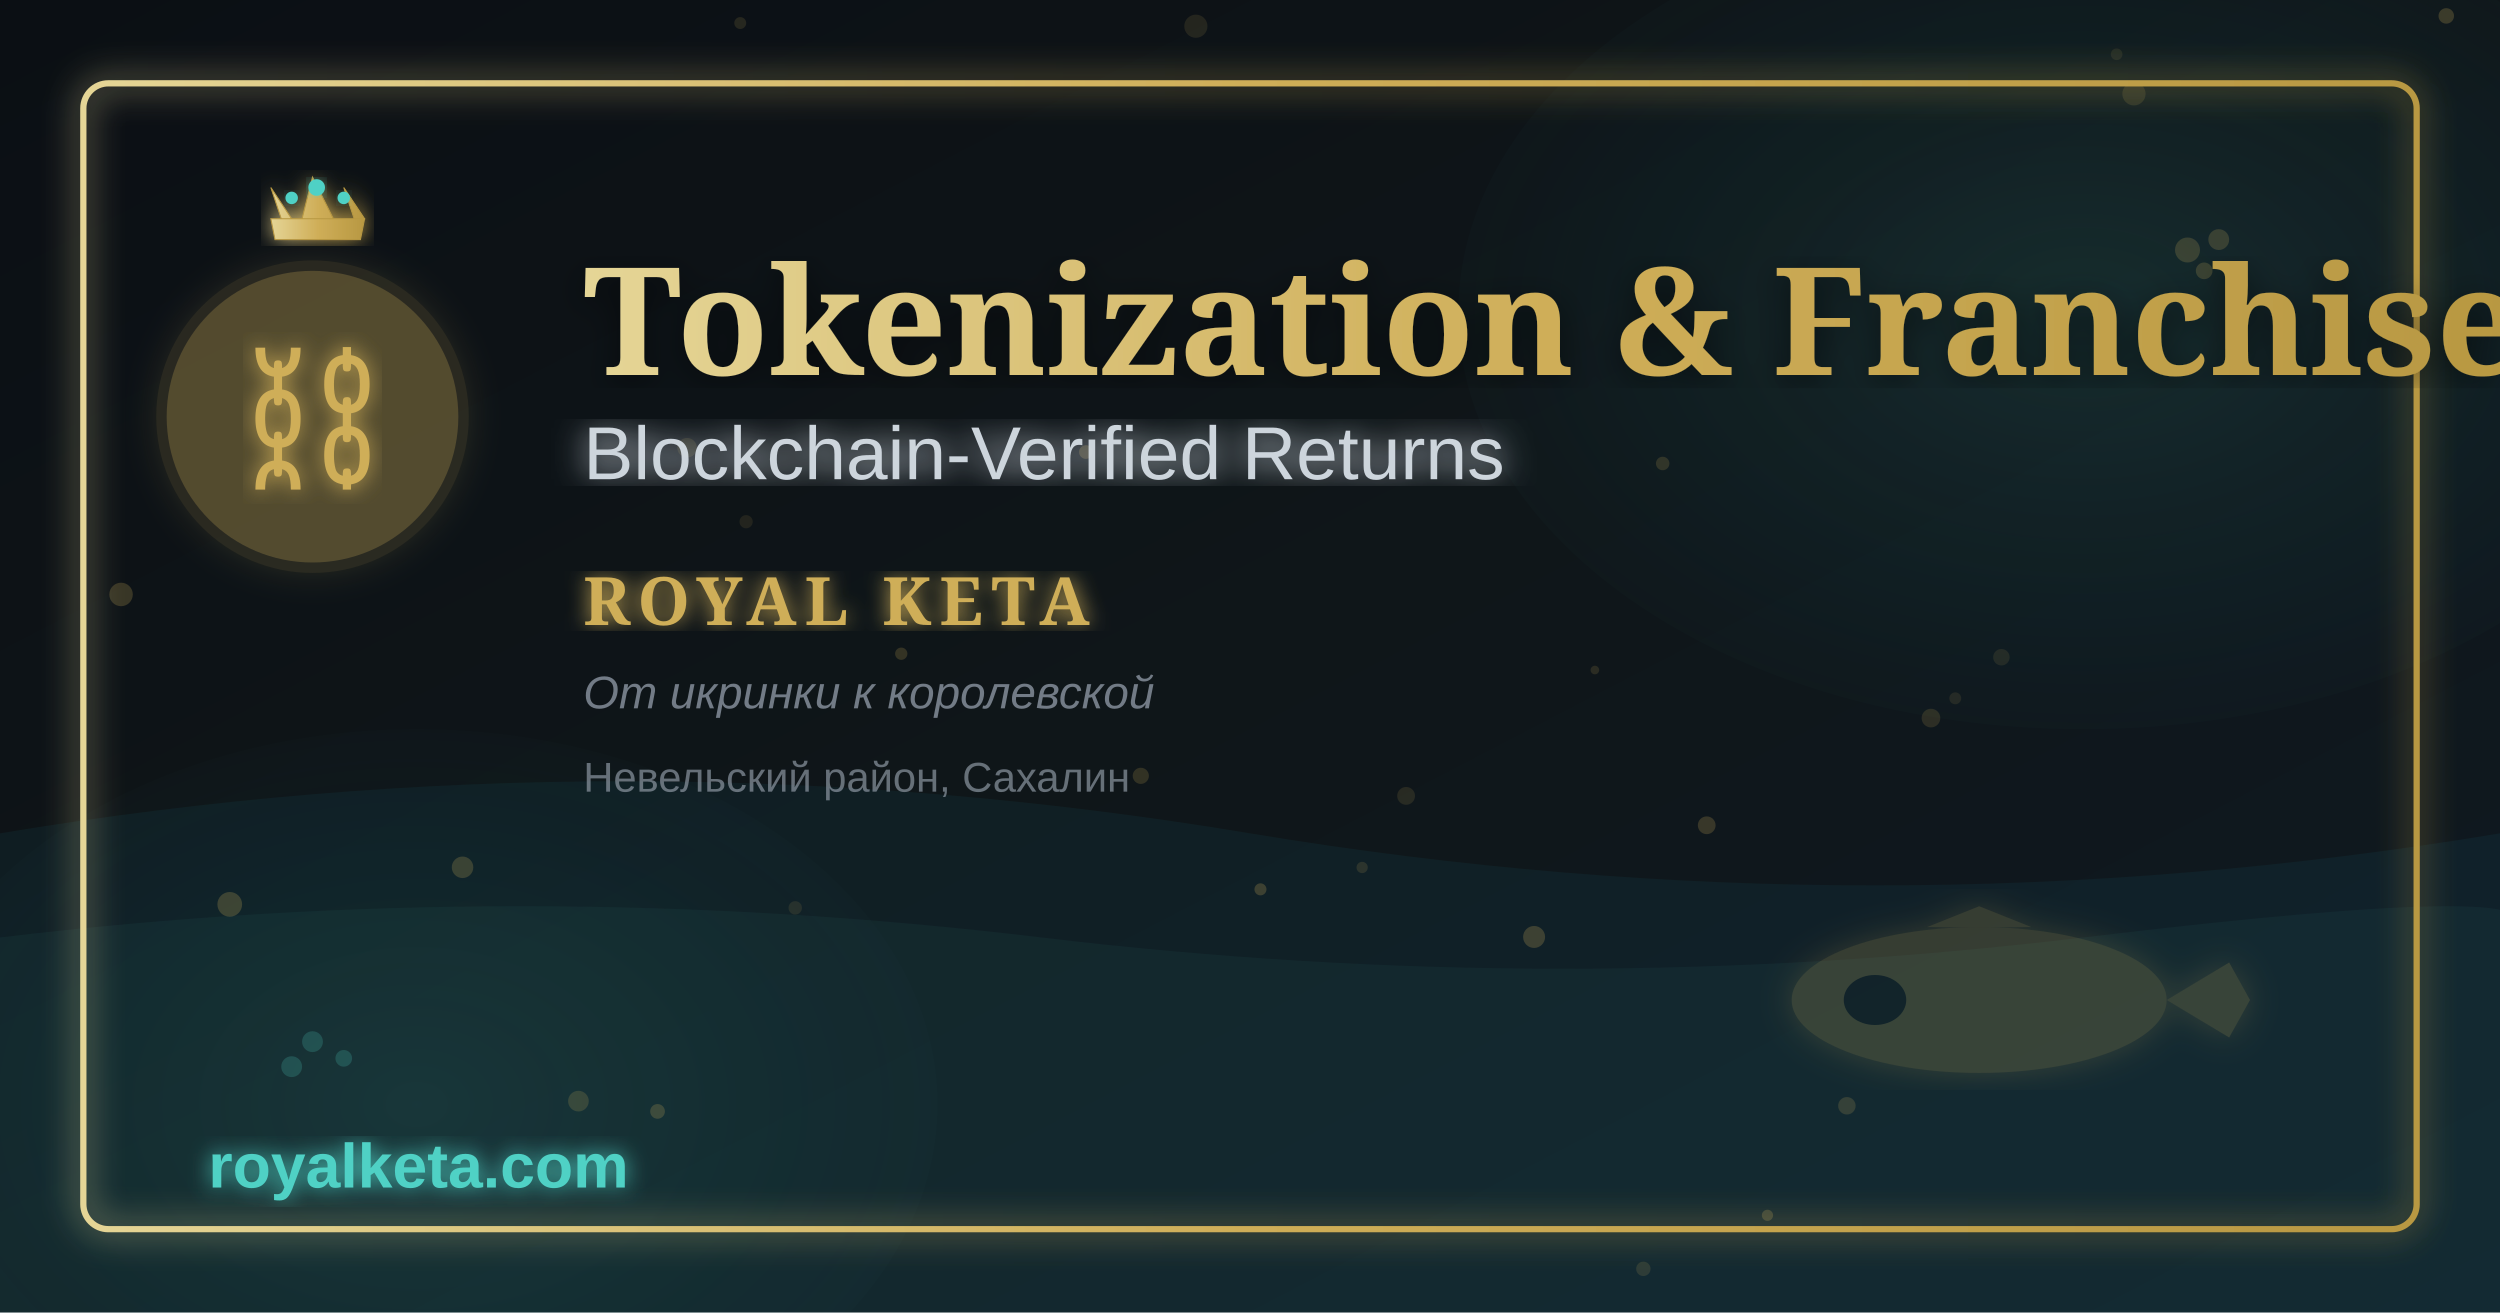
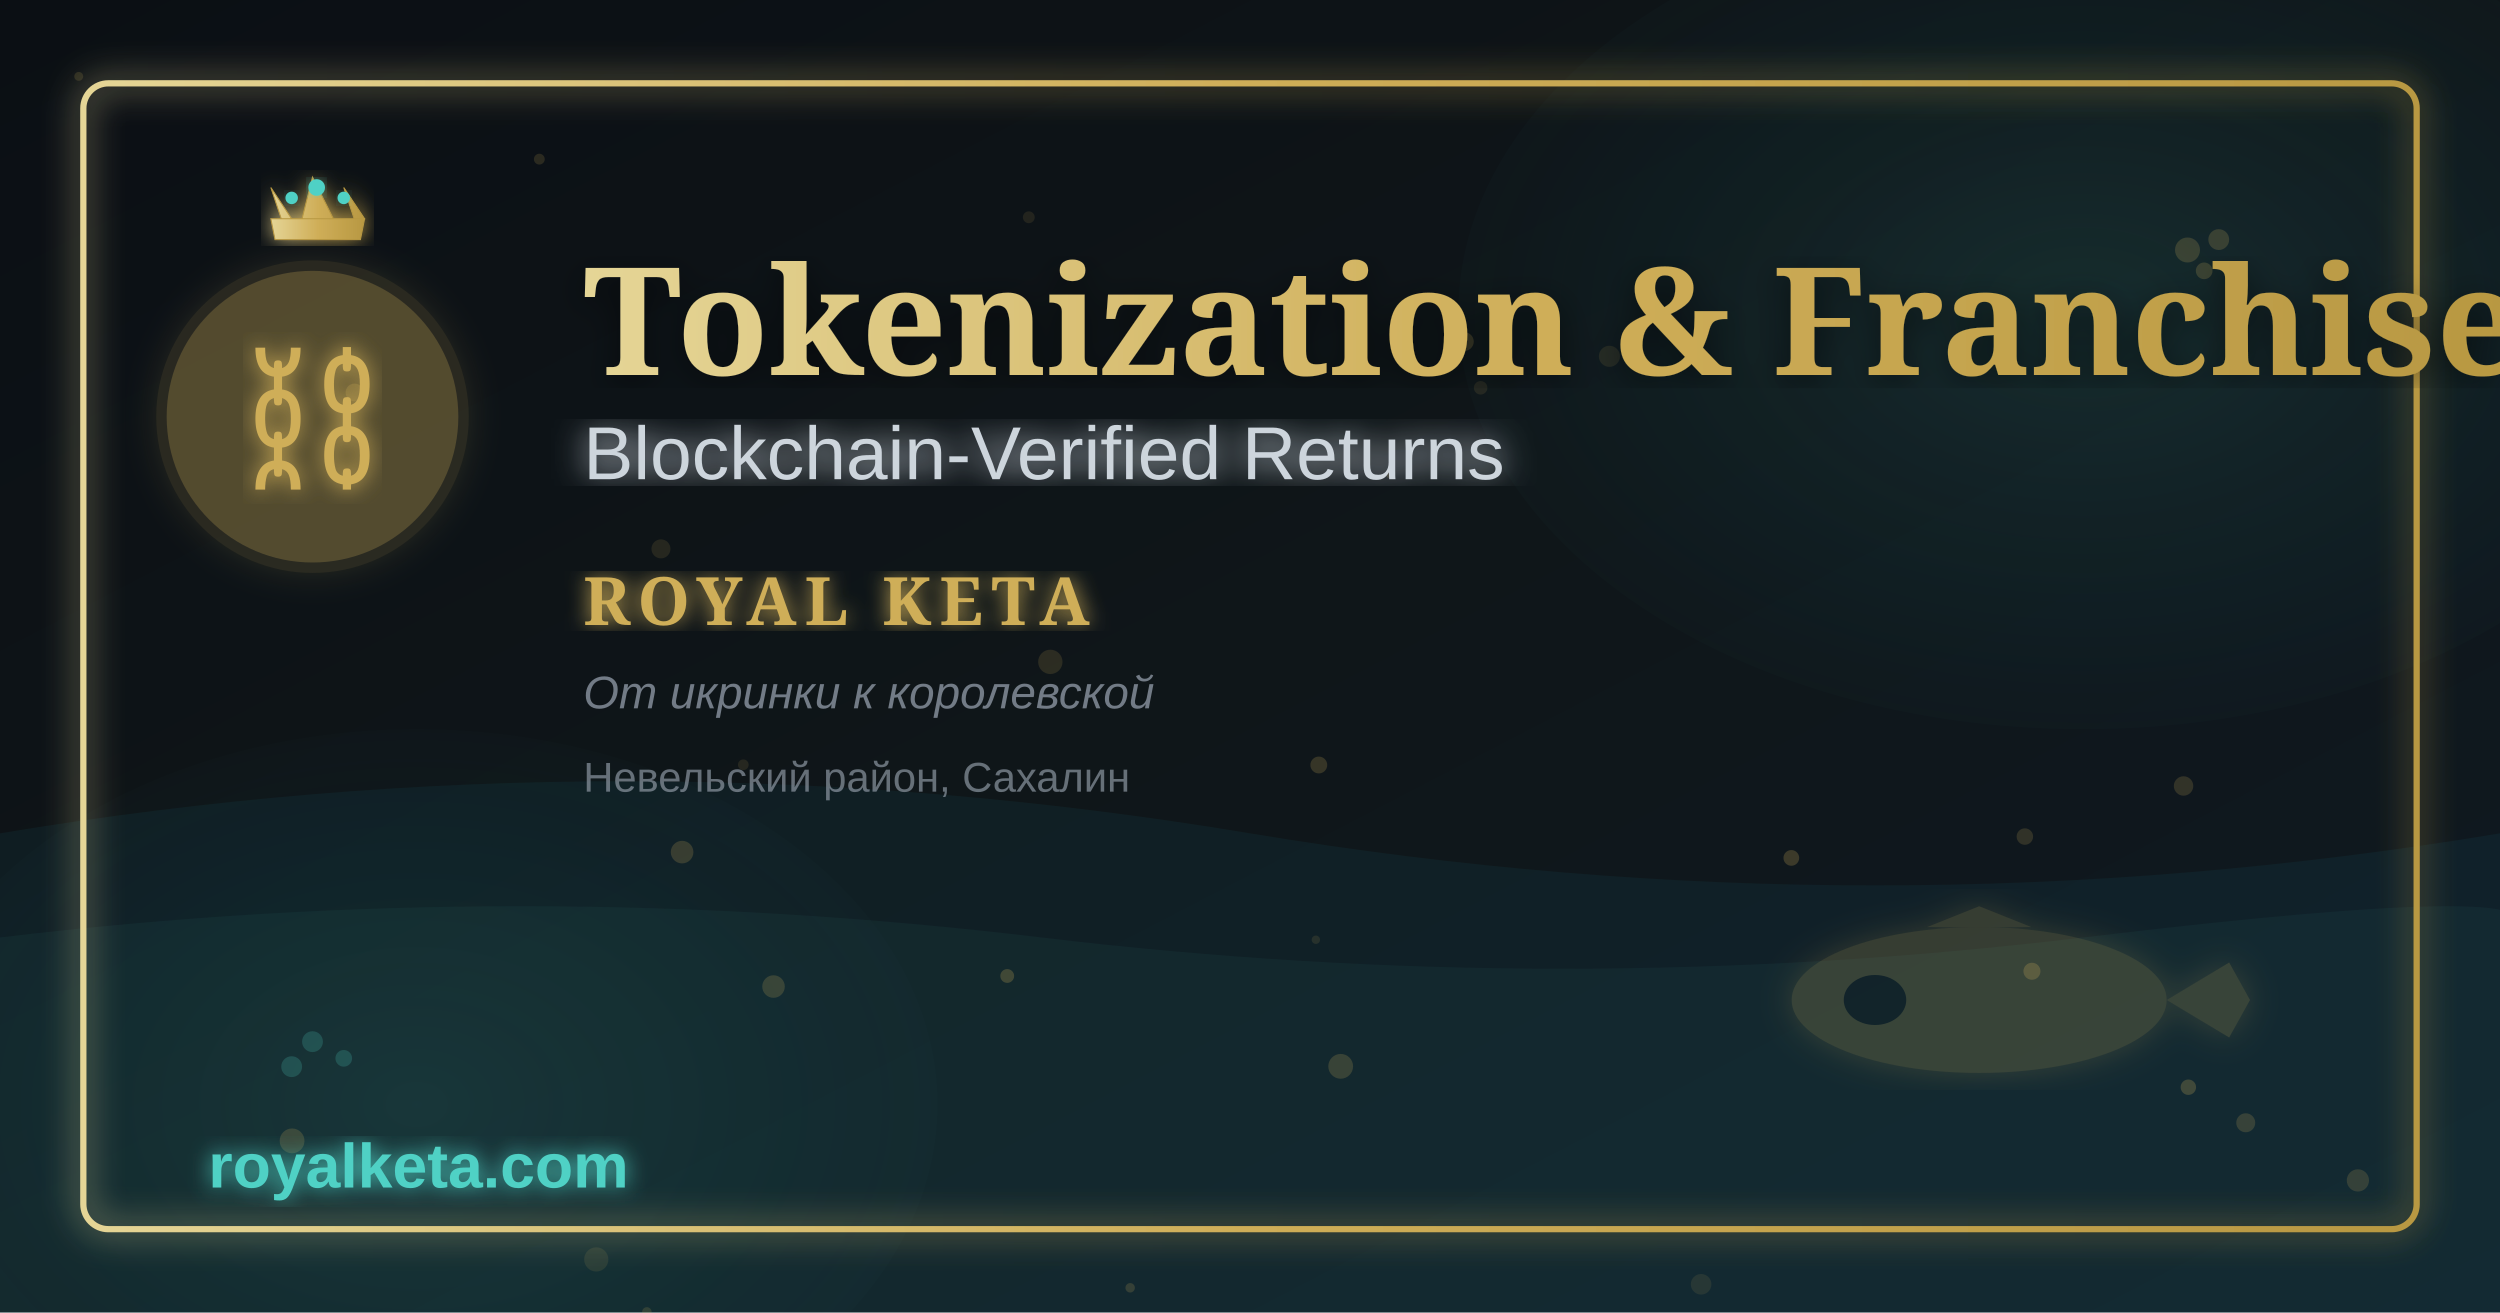
<svg xmlns="http://www.w3.org/2000/svg" width="1200" height="630">
  <defs>
    <linearGradient id="bgGradient" x1="0%" y1="0%" x2="100%" y2="100%">
      <stop offset="0%" style="stop-color:#0B0F14;stop-opacity:1" />
      <stop offset="50%" style="stop-color:#0F1619;stop-opacity:1" />
      <stop offset="100%" style="stop-color:#0F1922;stop-opacity:1" />
    </linearGradient>
    <linearGradient id="goldGradient" x1="0%" y1="0%" x2="100%" y2="0%">
      <stop offset="0%" style="stop-color:#E5D596;stop-opacity:1" />
      <stop offset="50%" style="stop-color:#CFAE58;stop-opacity:1" />
      <stop offset="100%" style="stop-color:#B89842;stop-opacity:1" />
    </linearGradient>
    <radialGradient id="oceanGradient" cx="50%" cy="50%" r="50%">
      <stop offset="0%" style="stop-color:#4FD1C5;stop-opacity:0.3" />
      <stop offset="100%" style="stop-color:#1E90A0;stop-opacity:0.05" />
    </radialGradient>
    <filter id="glow">
      <feGaussianBlur stdDeviation="5" result="coloredBlur" />
      <feMerge>
        <feMergeNode in="coloredBlur" />
        <feMergeNode in="SourceGraphic" />
      </feMerge>
    </filter>
    <filter id="softGlow">
      <feGaussianBlur stdDeviation="8" result="coloredBlur" />
      <feMerge>
        <feMergeNode in="coloredBlur" />
        <feMergeNode in="SourceGraphic" />
      </feMerge>
    </filter>
    <filter id="shadow">
      <feDropShadow dx="0" dy="4" stdDeviation="8" flood-color="#000000" flood-opacity="0.5" />
    </filter>
  </defs>
  <rect width="1200" height="630" fill="url(#bgGradient)" />
  <ellipse cx="1000" cy="150" rx="300" ry="200" fill="url(#oceanGradient)" opacity="0.4" />
  <ellipse cx="200" cy="530" rx="250" ry="180" fill="url(#oceanGradient)" opacity="0.3" />
  <path d="M 0 400 Q 300 350 600 400 T 1200 400 L 1200 630 L 0 630 Z" fill="#1E90A0" opacity="0.08" />
  <path d="M 0 450 Q 250 420 500 450 T 1000 450 T 1200 450 L 1200 630 L 0 630 Z" fill="#4FD1C5" opacity="0.05" />
-   <circle cx="819.224" cy="396.13" r="4.263" fill="#CFAE58" opacity="0.214" />
-   <circle cx="110.28" cy="434.093" r="5.933" fill="#CFAE58" opacity="0.237" />
-   <circle cx="381.715" cy="435.773" r="3.223" fill="#CFAE58" opacity="0.114" />
-   <circle cx="222.02" cy="416.306" r="5.162" fill="#CFAE58" opacity="0.223" />
-   <circle cx="277.645" cy="528.544" r="4.961" fill="#CFAE58" opacity="0.184" />
-   <circle cx="1015.983" cy="26.045" r="2.789" fill="#CFAE58" opacity="0.104" />
-   <circle cx="674.935" cy="382.024" r="4.282" fill="#CFAE58" opacity="0.129" />
-   <circle cx="736.366" cy="449.738" r="5.274" fill="#CFAE58" opacity="0.236" />
-   <circle cx="848.386" cy="583.35" r="2.691" fill="#CFAE58" opacity="0.225" />
-   <circle cx="383.499" cy="162.158" r="4.129" fill="#CFAE58" opacity="0.195" />
-   <circle cx="653.831" cy="416.388" r="2.7" fill="#CFAE58" opacity="0.146" />
-   <circle cx="574.016" cy="12.582" r="5.56" fill="#CFAE58" opacity="0.122" />
-   <circle cx="765.542" cy="321.616" r="2.06" fill="#CFAE58" opacity="0.148" />
-   <circle cx="886.507" cy="530.779" r="4.2" fill="#CFAE58" opacity="0.179" />
-   <circle cx="1024.301" cy="45.033" r="5.578" fill="#CFAE58" opacity="0.144" />
-   <circle cx="960.673" cy="315.465" r="3.954" fill="#CFAE58" opacity="0.112" />
-   <circle cx="432.598" cy="313.786" r="2.948" fill="#CFAE58" opacity="0.197" />
-   <circle cx="1174.211" cy="7.64" r="3.721" fill="#CFAE58" opacity="0.23" />
-   <circle cx="315.623" cy="533.475" r="3.527" fill="#CFAE58" opacity="0.221" />
-   <circle cx="329.789" cy="214.905" r="4.688" fill="#CFAE58" opacity="0.128" />
-   <circle cx="58.109" cy="285.334" r="5.641" fill="#CFAE58" opacity="0.226" />
-   <circle cx="355.315" cy="11.067" r="2.857" fill="#CFAE58" opacity="0.139" />
-   <circle cx="798.086" cy="222.474" r="3.238" fill="#CFAE58" opacity="0.173" />
-   <circle cx="605.02" cy="426.886" r="2.886" fill="#CFAE58" opacity="0.235" />
-   <circle cx="788.81" cy="609.046" r="3.452" fill="#CFAE58" opacity="0.146" />
-   <circle cx="521.242" cy="216.98" r="3.294" fill="#CFAE58" opacity="0.221" />
-   <circle cx="358.132" cy="250.42" r="3.171" fill="#CFAE58" opacity="0.106" />
-   <circle cx="938.529" cy="335.186" r="2.851" fill="#CFAE58" opacity="0.113" />
-   <circle cx="926.866" cy="344.679" r="4.481" fill="#CFAE58" opacity="0.154" />
-   <circle cx="547.581" cy="372.402" r="3.879" fill="#CFAE58" opacity="0.187" />
+   <circle cx="140.193" cy="547.62" r="5.954" fill="#CFAE58" opacity="0.196" />
+   <circle cx="633.026" cy="367.201" r="4.045" fill="#CFAE58" opacity="0.206" />
+   <circle cx="772.52" cy="171.029" r="5.069" fill="#CFAE58" opacity="0.115" />
+   <circle cx="631.609" cy="451.074" r="2.003" fill="#CFAE58" opacity="0.123" />
+   <circle cx="702.899" cy="163.958" r="4.503" fill="#CFAE58" opacity="0.219" />
+   <circle cx="317.26" cy="263.458" r="4.559" fill="#CFAE58" opacity="0.128" />
+   <circle cx="170.177" cy="188.394" r="4.271" fill="#CFAE58" opacity="0.231" />
+   <circle cx="356.785" cy="367.082" r="2.555" fill="#CFAE58" opacity="0.122" />
+   <circle cx="710.701" cy="186.145" r="3.24" fill="#CFAE58" opacity="0.113" />
+   <circle cx="872.646" cy="155.194" r="2.165" fill="#CFAE58" opacity="0.177" />
+   <circle cx="1050.411" cy="521.859" r="3.701" fill="#CFAE58" opacity="0.242" />
+   <circle cx="667.281" cy="227.362" r="2.213" fill="#CFAE58" opacity="0.156" />
+   <circle cx="1048.108" cy="377.271" r="4.662" fill="#CFAE58" opacity="0.184" />
+   <circle cx="483.469" cy="468.47" r="3.31" fill="#CFAE58" opacity="0.243" />
+   <circle cx="37.789" cy="36.665" r="2.135" fill="#CFAE58" opacity="0.153" />
+   <circle cx="327.407" cy="409.013" r="5.422" fill="#CFAE58" opacity="0.207" />
+   <circle cx="816.532" cy="616.462" r="4.94" fill="#CFAE58" opacity="0.109" />
+   <circle cx="975.334" cy="466.199" r="4.081" fill="#CFAE58" opacity="0.243" />
+   <circle cx="493.829" cy="104.288" r="2.84" fill="#CFAE58" opacity="0.11" />
+   <circle cx="859.835" cy="411.799" r="3.774" fill="#CFAE58" opacity="0.231" />
+   <circle cx="371.294" cy="473.545" r="5.412" fill="#CFAE58" opacity="0.199" />
+   <circle cx="1077.957" cy="538.929" r="4.553" fill="#CFAE58" opacity="0.195" />
+   <circle cx="542.48" cy="618.14" r="2.268" fill="#CFAE58" opacity="0.178" />
+   <circle cx="1131.787" cy="566.596" r="5.34" fill="#CFAE58" opacity="0.183" />
+   <circle cx="643.53" cy="511.838" r="5.948" fill="#CFAE58" opacity="0.2" />
+   <circle cx="504.156" cy="317.7" r="5.848" fill="#CFAE58" opacity="0.15" />
+   <circle cx="258.876" cy="76.391" r="2.594" fill="#CFAE58" opacity="0.163" />
+   <circle cx="286.203" cy="604.526" r="5.815" fill="#CFAE58" opacity="0.111" />
+   <circle cx="310.498" cy="629.728" r="2.277" fill="#CFAE58" opacity="0.162" />
+   <circle cx="971.934" cy="401.552" r="3.948" fill="#CFAE58" opacity="0.181" />
  <rect x="40" y="40" width="1120" height="550" fill="none" stroke="url(#goldGradient)" stroke-width="3" rx="12" filter="url(#softGlow)" />
  <circle cx="150" cy="200" r="75" fill="#CFAE58" opacity="0.15" filter="url(#softGlow)" />
  <circle cx="150" cy="200" r="70" fill="#CFAE58" opacity="0.25" />
  <text x="150" y="235" font-size="90" text-anchor="middle" fill="#CFAE58" filter="url(#glow)">⛓️</text>
  <g transform="translate(100, 70)">
    <path d="M 30 20 L 40 35 L 35 35 Z M 50 15 L 60 35 L 45 35 Z M 65 20 L 75 35 L 70 35 Z M 30 35 L 75 35 L 73 45 L 32 45 Z" fill="url(#goldGradient)" filter="url(#glow)" stroke="#B89842" stroke-width="0.5" />
    <circle cx="40" cy="25" r="3" fill="#4FD1C5" filter="url(#glow)" />
    <circle cx="52" cy="20" r="4" fill="#4FD1C5" filter="url(#glow)" />
    <circle cx="65" cy="25" r="3" fill="#4FD1C5" filter="url(#glow)" />
  </g>
  <text x="280" y="180" font-family="Georgia, serif" font-size="72" font-weight="bold" fill="url(#goldGradient)" filter="url(#shadow)">Tokenization &amp; Franchise</text>
  <text x="280" y="230" font-family="Arial, sans-serif" font-size="36" fill="#D6DEE6" opacity="0.95" filter="url(#softGlow)">Blockchain-Verified Returns</text>
  <text x="280" y="300" font-family="Georgia, serif" font-size="32" font-weight="bold" fill="#CFAE58" letter-spacing="4" filter="url(#glow)">ROYAL KETA</text>
  <text x="280" y="340" font-family="Arial, sans-serif" font-size="22" font-style="italic" fill="#8B95A1" opacity="0.8">От икринки к королевской</text>
  <text x="280" y="380" font-family="Arial, sans-serif" font-size="20" fill="#8B95A1" opacity="0.7">Невельский район, Сахалин</text>
  <text x="100" y="570" font-family="Arial, sans-serif" font-size="30" font-weight="bold" fill="#4FD1C5" filter="url(#glow)">royalketa.com</text>
  <g transform="translate(950, 480)" opacity="0.2" filter="url(#softGlow)">
    <ellipse cx="0" cy="0" rx="90" ry="35" fill="#CFAE58" />
    <path d="M 90 0 L 120 -18 L 130 0 L 120 18 Z" fill="#CFAE58" />
    <path d="M -25 -35 L 0 -45 L 25 -35 Z" fill="#CFAE58" />
    <ellipse cx="-50" cy="0" rx="15" ry="12" fill="#0B0F14" />
  </g>
  <g opacity="0.2">
    <circle cx="1050" cy="120" r="6" fill="#CFAE58" />
    <circle cx="1065" cy="115" r="5" fill="#CFAE58" />
    <circle cx="1058" cy="130" r="4" fill="#CFAE58" />
    <circle cx="150" cy="500" r="5" fill="#4FD1C5" />
    <circle cx="165" cy="508" r="4" fill="#4FD1C5" />
    <circle cx="140" cy="512" r="5" fill="#4FD1C5" />
  </g>
</svg>
